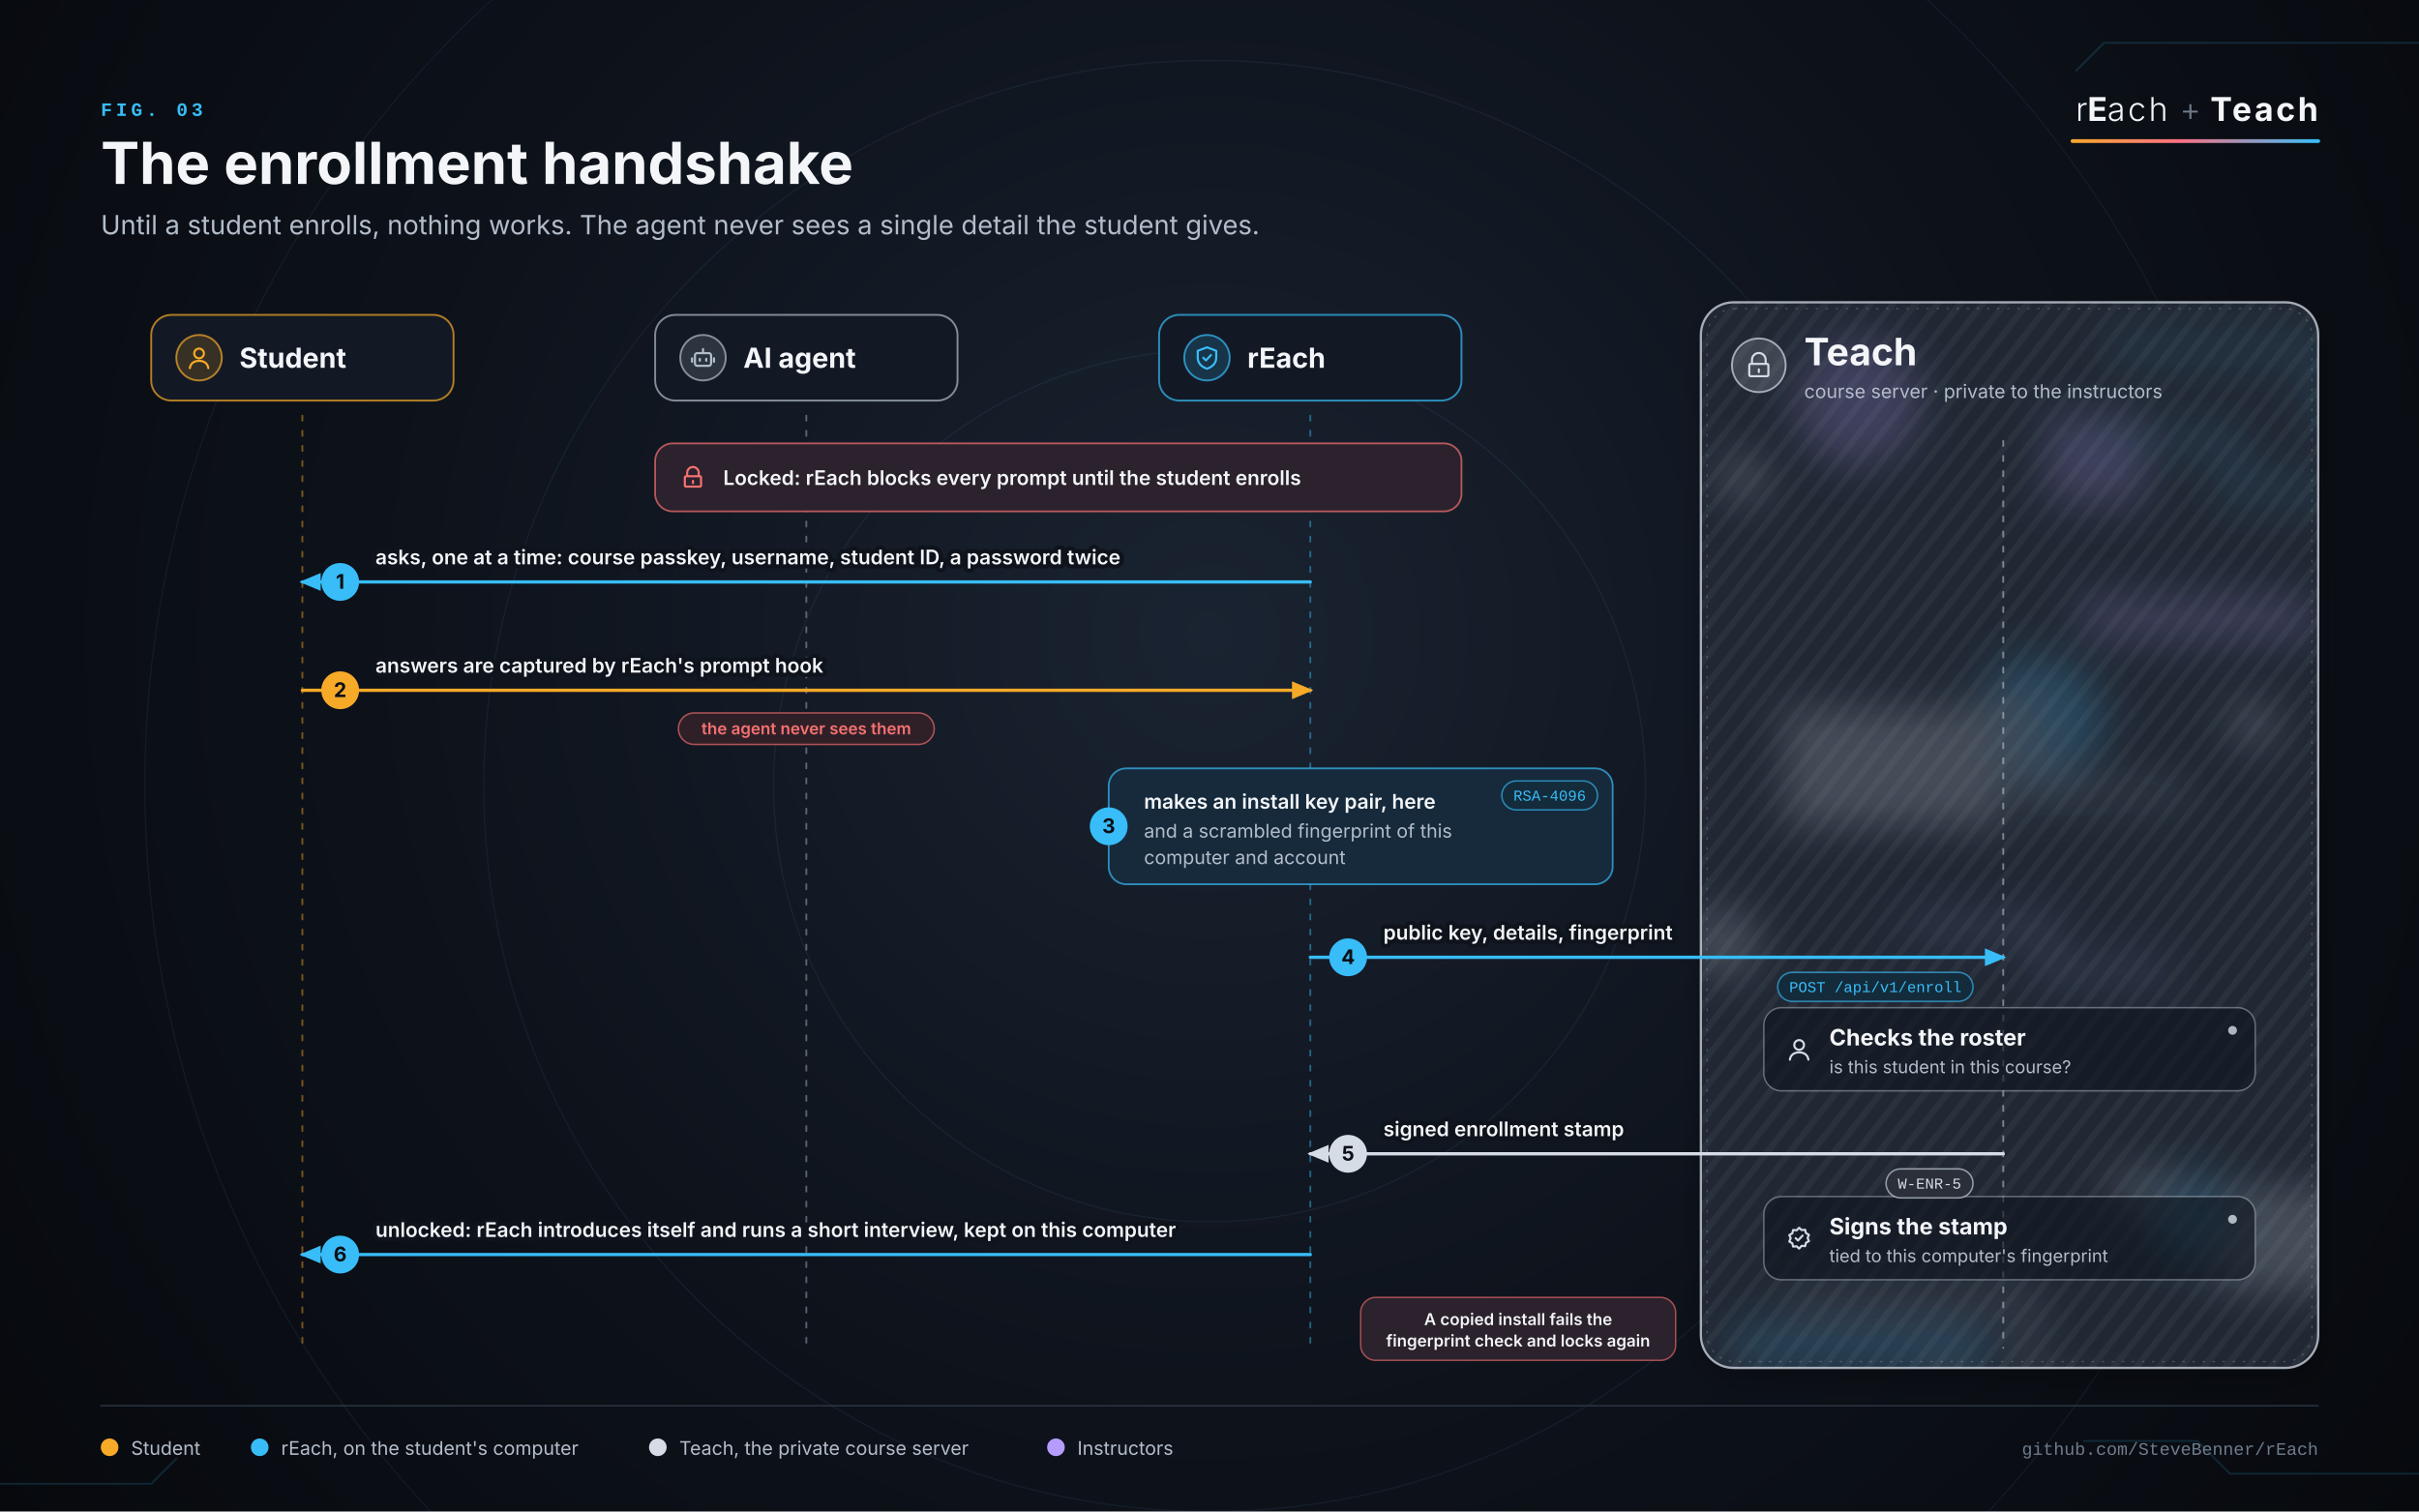
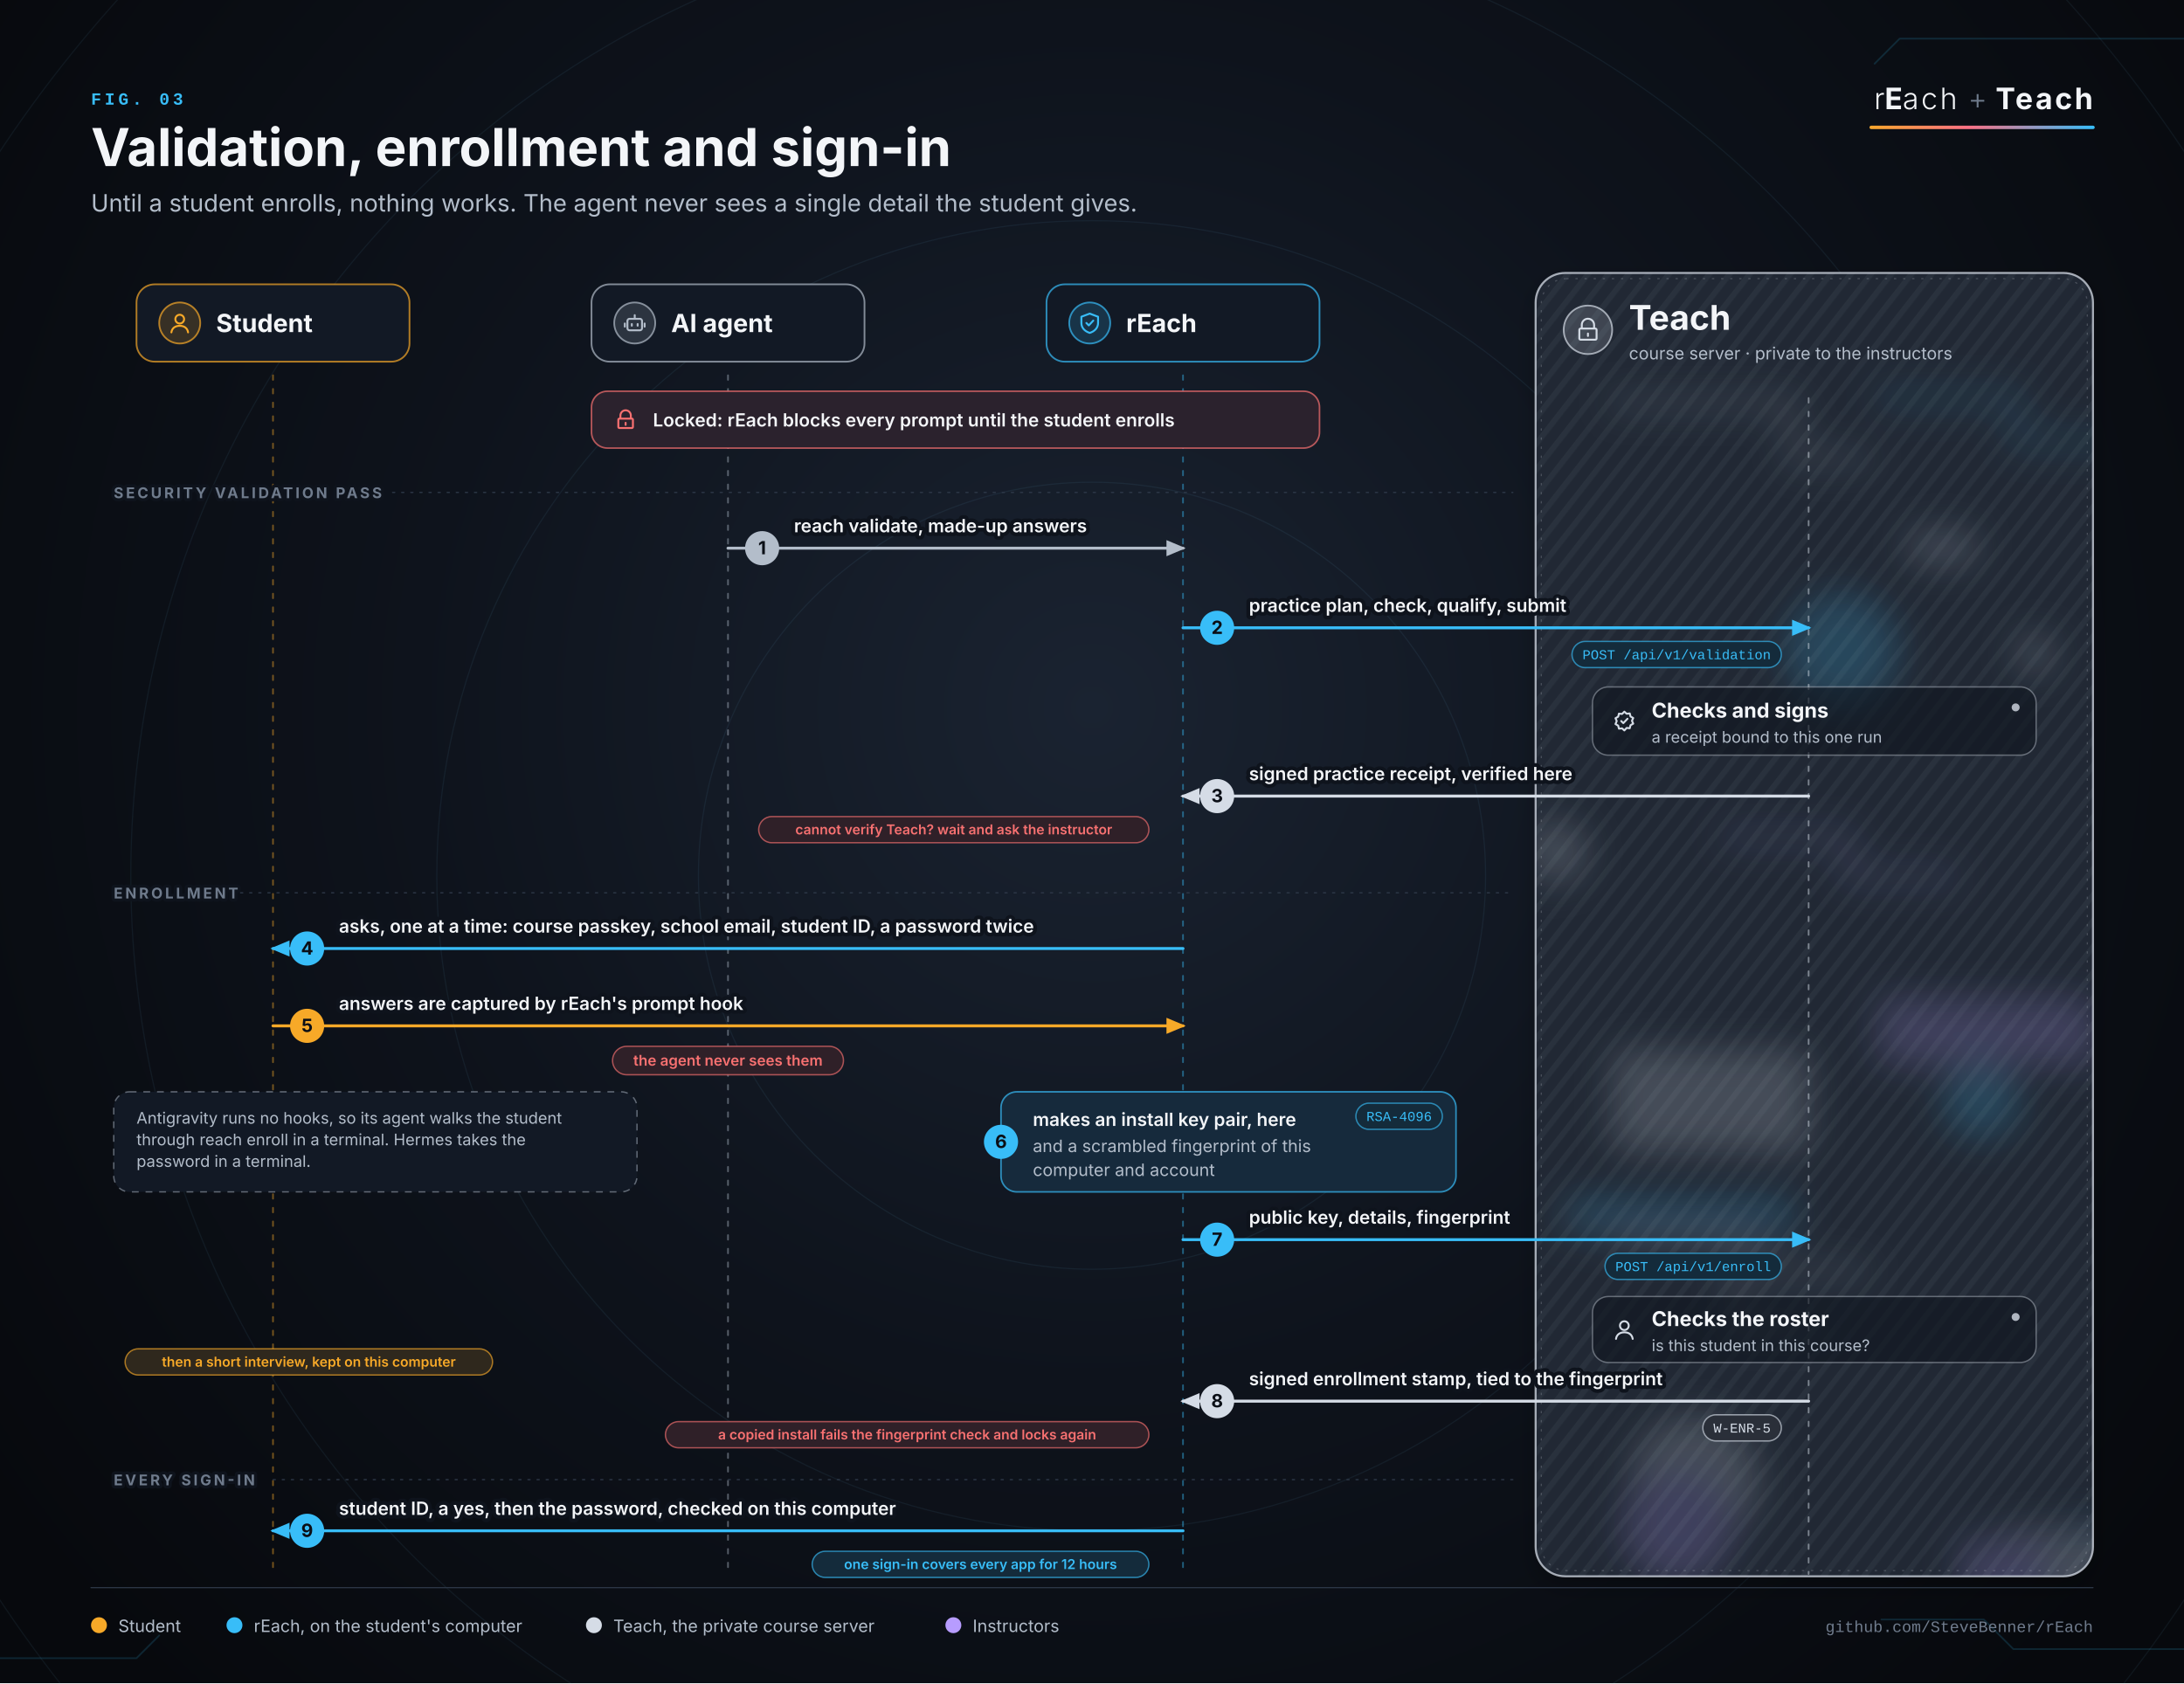
- <svg xmlns="http://www.w3.org/2000/svg" viewBox="0 0 1920 1200" width="1920" height="1200" role="img" aria-labelledby="t d">
+ <svg xmlns="http://www.w3.org/2000/svg" viewBox="0 0 1920 1480" width="1920" height="1480" role="img" aria-labelledby="t d">
  <defs>
-     <radialGradient id="bg" cx="960" cy="504" r="1190" gradientUnits="userSpaceOnUse">
+     <radialGradient id="bg" cx="960" cy="622" r="1190" gradientUnits="userSpaceOnUse">
      <stop offset="0" stop-color="#1a2331" />
      <stop offset=".5" stop-color="#0e131c" />
      <stop offset="1" stop-color="#07090d" />
    </radialGradient>
    <linearGradient id="warmcool" gradientUnits="userSpaceOnUse" x1="1640" y1="0" x2="1840" y2="0">
      <stop offset="0" stop-color="#f7a928" />
      <stop offset=".45" stop-color="#fb7185" />
      <stop offset="1" stop-color="#38bdf8" />
    </linearGradient>
    <filter id="soft" x="-20%" y="-20%" width="140%" height="150%">
      <feGaussianBlur stdDeviation="10" />
    </filter>
    <filter id="frostblur" x="-10%" y="-10%" width="120%" height="120%">
      <feGaussianBlur stdDeviation="16" />
    </filter>
    <pattern id="hatch" width="14" height="14" patternUnits="userSpaceOnUse" patternTransform="rotate(38)">
      <rect width="5" height="14" fill="#d5dce6" fill-opacity="0.05" />
    </pattern>
    <pattern id="dots" width="32" height="32" patternUnits="userSpaceOnUse">
      <circle cx="2" cy="2" r="1.3" fill="#2e3949" fill-opacity="0.07" />
    </pattern>
    <marker id="ar-student" viewBox="0 0 10 10" refX="8.6" refY="5" markerWidth="6.5" markerHeight="6.5" orient="auto-start-reverse">
      <path d="M0 .8L10 5L0 9.2Z" fill="#f7a928" />
    </marker>
    <marker id="ar-reach" viewBox="0 0 10 10" refX="8.6" refY="5" markerWidth="6.5" markerHeight="6.5" orient="auto-start-reverse">
      <path d="M0 .8L10 5L0 9.2Z" fill="#38bdf8" />
    </marker>
    <marker id="ar-teach" viewBox="0 0 10 10" refX="8.6" refY="5" markerWidth="6.5" markerHeight="6.5" orient="auto-start-reverse">
      <path d="M0 .8L10 5L0 9.2Z" fill="#d5dce6" />
    </marker>
    <marker id="ar-instructor" viewBox="0 0 10 10" refX="8.6" refY="5" markerWidth="6.5" markerHeight="6.5" orient="auto-start-reverse">
      <path d="M0 .8L10 5L0 9.2Z" fill="#b79cff" />
    </marker>
    <marker id="ar-ok" viewBox="0 0 10 10" refX="8.6" refY="5" markerWidth="6.5" markerHeight="6.5" orient="auto-start-reverse">
      <path d="M0 .8L10 5L0 9.2Z" fill="#34d399" />
    </marker>
    <marker id="ar-stop" viewBox="0 0 10 10" refX="8.6" refY="5" markerWidth="6.5" markerHeight="6.5" orient="auto-start-reverse">
      <path d="M0 .8L10 5L0 9.2Z" fill="#f87171" />
    </marker>
    <marker id="ar-soft" viewBox="0 0 10 10" refX="8.6" refY="5" markerWidth="6.5" markerHeight="6.5" orient="auto-start-reverse">
      <path d="M0 .8L10 5L0 9.2Z" fill="#b3bdca" />
    </marker>
  </defs>
-   <rect x="0" y="0" width="1920" height="1200" rx="0" fill="url(#bg)" />
+   <rect x="0" y="0" width="1920" height="1480" rx="0" fill="url(#bg)" />
  <g fill="none" stroke="#7dd3fc" stroke-opacity="0.07" stroke-width="1">
-     <circle cx="960" cy="624" r="346" />
-     <circle cx="960" cy="624" r="576" />
-     <circle cx="960" cy="624" r="845" />
-     <circle cx="960" cy="624" r="1152" />
+     <circle cx="960" cy="770" r="346" />
+     <circle cx="960" cy="770" r="576" />
+     <circle cx="960" cy="770" r="845" />
+     <circle cx="960" cy="770" r="1152" />
  </g>
  <g fill="none" stroke="#38bdf8" stroke-opacity=".16" stroke-width="1.5" stroke-linecap="round" stroke-linejoin="round">
    <path d="M1920 34H1670l-22 22" />
-     <path d="M1920 1170H1770l-26-26h-90" />
-     <path d="M0 1178H120l20-20" />
+     <path d="M1920 1450H1770l-26-26h-90" />
+     <path d="M0 1458H120l20-20" />
  </g>
  <text x="80" y="92" font-family="ui-monospace,'SF Mono',Menlo,Consolas,'Liberation Mono',monospace" font-size="15" font-weight="700" fill="#38bdf8" text-anchor="start" letter-spacing="3">FIG. 03</text>
-   <text x="80" y="146" font-family="Inter,-apple-system,BlinkMacSystemFont,'Segoe UI',Helvetica,Arial,sans-serif" font-size="46" font-weight="650" fill="#f3f5f8" text-anchor="start">The enrollment handshake</text>
+   <text x="80" y="146" font-family="Inter,-apple-system,BlinkMacSystemFont,'Segoe UI',Helvetica,Arial,sans-serif" font-size="46" font-weight="650" fill="#f3f5f8" text-anchor="start">Validation, enrollment and sign-in</text>
  <text x="80" y="186" font-family="Inter,-apple-system,BlinkMacSystemFont,'Segoe UI',Helvetica,Arial,sans-serif" font-size="21" font-weight="400" fill="#b3bdca" text-anchor="start">Until a student enrolls, nothing works. The agent never sees a single detail the student gives.</text>
  <text x="1840" y="96" text-anchor="end" font-family="Inter,-apple-system,BlinkMacSystemFont,'Segoe UI',Helvetica,Arial,sans-serif" font-size="26" font-weight="300" fill="#f3f5f8" letter-spacing="2">r<tspan font-weight="650">E</tspan>ach <tspan fill="#6f7b8c" font-weight="300">+</tspan>
    <tspan font-weight="650">Teach</tspan>
  </text>
  <path d="M1645.0 112H1840" stroke="url(#warmcool)" stroke-width="3" stroke-linecap="round" />
-   <rect x="1350" y="248" width="490" height="846" rx="26" fill="#000000" fill-opacity="0.27" filter="url(#soft)" />
-   <rect x="1350" y="240" width="490" height="846" rx="26" fill="#121925" />
+   <rect x="1350" y="248" width="490" height="1146" rx="26" fill="#000000" fill-opacity="0.27" filter="url(#soft)" />
+   <rect x="1350" y="240" width="490" height="1146" rx="26" fill="#121925" />
  <clipPath id="fr1">
-     <rect x="1350" y="240" width="490" height="846" rx="26" />
+     <rect x="1350" y="240" width="490" height="1146" rx="26" />
  </clipPath>
  <g clip-path="url(#fr1)">
    <g filter="url(#frostblur)" opacity="0.2">
-       <rect x="1759" y="943" width="140" height="81" rx="8" fill="#d5dce6" />
+       <rect x="1759" y="1344" width="151" height="81" rx="8" fill="#d5dce6" />
      <circle cx="1619" cy="572" r="51" fill="#38bdf8" />
-       <path d="M1421 1032h189v78h72" fill="none" stroke="#d5dce6" stroke-width="10" stroke-linecap="round" />
-       <rect x="1651" y="476" width="185" height="30" rx="8" fill="#b79cff" />
-       <circle cx="1384" cy="380" r="19" fill="#d5dce6" />
-       <path d="M1680 277h161v54h57" fill="none" stroke="#38bdf8" stroke-width="10" stroke-linecap="round" />
-       <rect x="1417" y="566" width="174" height="90" rx="8" fill="#d5dce6" />
-       <circle cx="1475" cy="319" r="50" fill="#b79cff" />
+       <path d="M1421 1090h104v78h72" fill="none" stroke="#d5dce6" stroke-width="10" stroke-linecap="round" />
+       <rect x="1651" y="877" width="192" height="60" rx="8" fill="#b79cff" />
+       <circle cx="1490" cy="1301" r="57" fill="#d5dce6" />
+       <path d="M1818 1345h171v54h57" fill="none" stroke="#38bdf8" stroke-width="10" stroke-linecap="round" />
+       <rect x="1417" y="923" width="174" height="90" rx="8" fill="#d5dce6" />
+       <circle cx="1475" cy="1343" r="50" fill="#b79cff" />
      <path d="M1373 1078h169v40h97" fill="none" stroke="#d5dce6" stroke-width="10" stroke-linecap="round" />
      <rect x="1377" y="1052" width="202" height="33" rx="8" fill="#38bdf8" />
      <circle cx="1789" cy="575" r="18" fill="#d5dce6" />
      <path d="M1518 736h107v35h93" fill="none" stroke="#b79cff" stroke-width="10" stroke-linecap="round" />
-       <rect x="1677" y="930" width="61" height="29" rx="8" fill="#d5dce6" />
+       <rect x="1677" y="467" width="61" height="29" rx="8" fill="#d5dce6" />
      <circle cx="1742" cy="967" r="35" fill="#38bdf8" />
-       <path d="M1418 568h194v62h118" fill="none" stroke="#d5dce6" stroke-width="10" stroke-linecap="round" />
-       <rect x="1625" y="330" width="77" height="69" rx="8" fill="#b79cff" />
+       <path d="M1418 354h158v49h65" fill="none" stroke="#d5dce6" stroke-width="10" stroke-linecap="round" />
+       <rect x="1723" y="1354" width="77" height="69" rx="8" fill="#b79cff" />
      <circle cx="1368" cy="749" r="28" fill="#d5dce6" />
      <path d="M1653 350h120v38h108" fill="none" stroke="#38bdf8" stroke-width="10" stroke-linecap="round" />
    </g>
-     <rect x="1350" y="240" width="490" height="846" fill="#dfe7f1" fill-opacity="0.075" />
-     <rect x="1350" y="240" width="490" height="846" fill="url(#hatch)" />
+     <rect x="1350" y="240" width="490" height="1146" fill="#dfe7f1" fill-opacity="0.075" />
+     <rect x="1350" y="240" width="490" height="1146" fill="url(#hatch)" />
  </g>
-   <rect x="1350" y="240" width="490" height="846" rx="26" fill="none" stroke="#d5dce6" stroke-width="1.8" stroke-opacity="0.75" />
-   <rect x="1355" y="245" width="480" height="836" rx="22" fill="none" stroke="#d5dce6" stroke-width="1" stroke-opacity="0.22" stroke-dasharray="2 6" />
+   <rect x="1350" y="240" width="490" height="1146" rx="26" fill="none" stroke="#d5dce6" stroke-width="1.8" stroke-opacity="0.75" />
+   <rect x="1355" y="245" width="480" height="1136" rx="22" fill="none" stroke="#d5dce6" stroke-width="1" stroke-opacity="0.22" stroke-dasharray="2 6" />
  <circle cx="1396" cy="290" r="21.32" fill="#d5dce6" fill-opacity="0.165" stroke="#d5dce6" stroke-width="1.5" stroke-opacity="0.7" />
  <path transform="translate(1383.0 277.0) scale(1.0833)" d="M7 11V8a5 5 0 0 1 10 0v3M6 11h12a1 1 0 0 1 1 1v7a1 1 0 0 1-1 1H6a1 1 0 0 1-1-1v-7a1 1 0 0 1 1-1ZM12 15v2" fill="none" stroke="#d5dce6" stroke-width="1.57" stroke-linecap="round" stroke-linejoin="round" />
  <text x="1432" y="290" font-family="Inter,-apple-system,BlinkMacSystemFont,'Segoe UI',Helvetica,Arial,sans-serif" font-size="30" font-weight="650" fill="#f3f5f8" text-anchor="start">Teach</text>
  <text x="1432" y="316" font-family="Inter,-apple-system,BlinkMacSystemFont,'Segoe UI',Helvetica,Arial,sans-serif" font-size="15" font-weight="400" fill="#b3bdca" text-anchor="start">course server · private to the instructors</text>
-   <line x1="240" y1="330" x2="240" y2="1070" stroke="#f7a928" stroke-width="1.5" stroke-linecap="round" stroke-opacity="0.45" stroke-dasharray="4 8" />
+   <line x1="240" y1="330" x2="240" y2="1384" stroke="#f7a928" stroke-width="1.5" stroke-linecap="round" stroke-opacity="0.45" stroke-dasharray="4 8" />
  <rect x="120" y="250" width="240" height="68" rx="16" fill="#121925" stroke="#f7a928" stroke-width="1.5" stroke-opacity="0.7" />
  <circle cx="158" cy="284" r="18.04" fill="#f7a928" fill-opacity="0.165" stroke="#f7a928" stroke-width="1.5" stroke-opacity="0.7" />
  <path transform="translate(147.0 273.0) scale(0.9167)" d="M12 12.5a4.2 4.2 0 1 0 0-8.4 4.2 4.2 0 0 0 0 8.4ZM4 21c.6-4.2 3.8-6.3 8-6.3s7.4 2.1 8 6.3" fill="none" stroke="#f7a928" stroke-width="1.85" stroke-linecap="round" stroke-linejoin="round" />
  <text x="190" y="292" font-family="Inter,-apple-system,BlinkMacSystemFont,'Segoe UI',Helvetica,Arial,sans-serif" font-size="22" font-weight="650" fill="#f3f5f8" text-anchor="start">Student</text>
-   <line x1="640" y1="330" x2="640" y2="1070" stroke="#b3bdca" stroke-width="1.5" stroke-linecap="round" stroke-opacity="0.45" stroke-dasharray="4 8" />
+   <line x1="640" y1="330" x2="640" y2="1384" stroke="#b3bdca" stroke-width="1.5" stroke-linecap="round" stroke-opacity="0.45" stroke-dasharray="4 8" />
  <rect x="520" y="250" width="240" height="68" rx="16" fill="#121925" stroke="#b3bdca" stroke-width="1.5" stroke-opacity="0.7" />
  <circle cx="558" cy="284" r="18.04" fill="#b3bdca" fill-opacity="0.165" stroke="#b3bdca" stroke-width="1.5" stroke-opacity="0.7" />
  <path transform="translate(547.0 273.0) scale(0.9167)" d="M7 8h10a2 2 0 0 1 2 2v7a2 2 0 0 1-2 2H7a2 2 0 0 1-2-2v-7a2 2 0 0 1 2-2ZM12 8V4.5M9.2 13v1.6M14.8 13v1.6M2.5 12.5v3M21.5 12.5v3" fill="none" stroke="#b3bdca" stroke-width="1.85" stroke-linecap="round" stroke-linejoin="round" />
  <text x="590" y="292" font-family="Inter,-apple-system,BlinkMacSystemFont,'Segoe UI',Helvetica,Arial,sans-serif" font-size="22" font-weight="650" fill="#f3f5f8" text-anchor="start">AI agent</text>
-   <line x1="1040" y1="330" x2="1040" y2="1070" stroke="#38bdf8" stroke-width="1.5" stroke-linecap="round" stroke-opacity="0.45" stroke-dasharray="4 8" />
+   <line x1="1040" y1="330" x2="1040" y2="1384" stroke="#38bdf8" stroke-width="1.5" stroke-linecap="round" stroke-opacity="0.45" stroke-dasharray="4 8" />
  <rect x="920" y="250" width="240" height="68" rx="16" fill="#121925" stroke="#38bdf8" stroke-width="1.5" stroke-opacity="0.7" />
  <circle cx="958" cy="284" r="18.04" fill="#38bdf8" fill-opacity="0.165" stroke="#38bdf8" stroke-width="1.5" stroke-opacity="0.7" />
  <path transform="translate(947.0 273.0) scale(0.9167)" d="M12 3l8 3v6c0 4.6-3.2 8-8 9.5C7.2 20 4 16.6 4 12V6l8-3ZM8.8 12l2.3 2.3 4.3-4.6" fill="none" stroke="#38bdf8" stroke-width="1.85" stroke-linecap="round" stroke-linejoin="round" />
  <text x="990" y="292" font-family="Inter,-apple-system,BlinkMacSystemFont,'Segoe UI',Helvetica,Arial,sans-serif" font-size="22" font-weight="650" fill="#f3f5f8" text-anchor="start">rEach</text>
-   <line x1="1590" y1="350" x2="1590" y2="1070" stroke="#d5dce6" stroke-width="1.5" stroke-linecap="round" stroke-opacity="0.5" stroke-dasharray="4 8" />
-   <rect x="520" y="352" width="640" height="54" rx="14" fill="#121925" />
-   <rect x="520" y="352" width="640" height="54" rx="14" fill="#f87171" fill-opacity="0.11" stroke="#f87171" stroke-width="1.4" stroke-opacity="0.7" />
-   <path transform="translate(539.0 368.0) scale(0.9167)" d="M7 11V8a5 5 0 0 1 10 0v3M6 11h12a1 1 0 0 1 1 1v7a1 1 0 0 1-1 1H6a1 1 0 0 1-1-1v-7a1 1 0 0 1 1-1ZM12 15v2" fill="none" stroke="#f87171" stroke-width="1.85" stroke-linecap="round" stroke-linejoin="round" />
-   <text x="574" y="385" font-family="Inter,-apple-system,BlinkMacSystemFont,'Segoe UI',Helvetica,Arial,sans-serif" font-size="16" font-weight="600" fill="#f3f5f8" text-anchor="start">Locked: rEach blocks every prompt until the student enrolls</text>
-   <path d="M1040 462L240 462" fill="none" stroke="#38bdf8" stroke-width="2.6" stroke-linecap="round" stroke-linejoin="round" marker-end="url(#ar-reach)" />
-   <circle cx="270" cy="462" r="15" fill="#38bdf8" />
-   <text x="270" y="467.4" font-family="Inter,-apple-system,BlinkMacSystemFont,'Segoe UI',Helvetica,Arial,sans-serif" font-size="16" font-weight="700" fill="#0b0f16" text-anchor="middle">1</text>
-   <text x="298" y="448" font-family="Inter,-apple-system,BlinkMacSystemFont,'Segoe UI',Helvetica,Arial,sans-serif" font-size="16" font-weight="600" fill="#f3f5f8" text-anchor="start" paint-order="stroke" stroke="#0e131c" stroke-width="6.7" stroke-linejoin="round">asks, one at a time: course passkey, username, student ID, a password twice</text>
-   <path d="M240 548L1040 548" fill="none" stroke="#f7a928" stroke-width="2.6" stroke-linecap="round" stroke-linejoin="round" marker-end="url(#ar-student)" />
-   <circle cx="270" cy="548" r="15" fill="#f7a928" />
-   <text x="270" y="553.4" font-family="Inter,-apple-system,BlinkMacSystemFont,'Segoe UI',Helvetica,Arial,sans-serif" font-size="16" font-weight="700" fill="#0b0f16" text-anchor="middle">2</text>
-   <text x="298" y="534" font-family="Inter,-apple-system,BlinkMacSystemFont,'Segoe UI',Helvetica,Arial,sans-serif" font-size="16" font-weight="600" fill="#f3f5f8" text-anchor="start" paint-order="stroke" stroke="#0e131c" stroke-width="6.7" stroke-linejoin="round">answers are captured by rEach's prompt hook</text>
-   <rect x="538.5" y="566" width="203" height="25" rx="12.5" fill="#0e131c" />
-   <rect x="538.5" y="566" width="203" height="25" rx="12.5" fill="#f87171" fill-opacity="0.143" stroke="#f87171" stroke-width="1.2" stroke-opacity="0.65" />
-   <text x="640.0" y="583.0" font-family="Inter,-apple-system,BlinkMacSystemFont,'Segoe UI',Helvetica,Arial,sans-serif" font-size="13" font-weight="600" fill="#f87171" text-anchor="middle">the agent never sees them</text>
-   <rect x="880" y="610" width="400" height="92" rx="14" fill="#121925" />
-   <rect x="880" y="610" width="400" height="92" rx="14" fill="#38bdf8" fill-opacity="0.11" stroke="#38bdf8" stroke-width="1.4" stroke-opacity="0.7" />
-   <circle cx="880" cy="656" r="15" fill="#38bdf8" />
-   <text x="880" y="661.4" font-family="Inter,-apple-system,BlinkMacSystemFont,'Segoe UI',Helvetica,Arial,sans-serif" font-size="16" font-weight="700" fill="#0b0f16" text-anchor="middle">3</text>
-   <text x="908" y="642" font-family="Inter,-apple-system,BlinkMacSystemFont,'Segoe UI',Helvetica,Arial,sans-serif" font-size="16" font-weight="600" fill="#f3f5f8" text-anchor="start">makes an install key pair, here</text>
-   <text x="908" y="665" font-family="Inter,-apple-system,BlinkMacSystemFont,'Segoe UI',Helvetica,Arial,sans-serif" font-size="15" font-weight="400" fill="#b3bdca" text-anchor="start">and a scrambled fingerprint of this</text>
-   <text x="908" y="686" font-family="Inter,-apple-system,BlinkMacSystemFont,'Segoe UI',Helvetica,Arial,sans-serif" font-size="15" font-weight="400" fill="#b3bdca" text-anchor="start">computer and account</text>
-   <rect x="1192" y="620" width="76" height="23" rx="11.5" fill="#0e131c" />
-   <rect x="1192" y="620" width="76" height="23" rx="11.5" fill="#38bdf8" fill-opacity="0.143" stroke="#38bdf8" stroke-width="1.2" stroke-opacity="0.65" />
-   <text x="1230.0" y="635.64" font-family="ui-monospace,'SF Mono',Menlo,Consolas,'Liberation Mono',monospace" font-size="12" font-weight="500" fill="#38bdf8" text-anchor="middle">RSA-4096</text>
-   <path d="M1040 760L1590 760" fill="none" stroke="#38bdf8" stroke-width="2.6" stroke-linecap="round" stroke-linejoin="round" marker-end="url(#ar-reach)" />
-   <circle cx="1070" cy="760" r="15" fill="#38bdf8" />
-   <text x="1070" y="765.4" font-family="Inter,-apple-system,BlinkMacSystemFont,'Segoe UI',Helvetica,Arial,sans-serif" font-size="16" font-weight="700" fill="#0b0f16" text-anchor="middle">4</text>
-   <text x="1098" y="746" font-family="Inter,-apple-system,BlinkMacSystemFont,'Segoe UI',Helvetica,Arial,sans-serif" font-size="16" font-weight="600" fill="#f3f5f8" text-anchor="start" paint-order="stroke" stroke="#0e131c" stroke-width="6.7" stroke-linejoin="round">public key, details, fingerprint</text>
-   <rect x="1411" y="772" width="155" height="23" rx="11.5" fill="#0e131c" />
-   <rect x="1411" y="772" width="155" height="23" rx="11.5" fill="#38bdf8" fill-opacity="0.143" stroke="#38bdf8" stroke-width="1.2" stroke-opacity="0.65" />
-   <text x="1488.5" y="787.64" font-family="ui-monospace,'SF Mono',Menlo,Consolas,'Liberation Mono',monospace" font-size="12" font-weight="500" fill="#38bdf8" text-anchor="middle">POST /api/v1/enroll</text>
-   <rect x="1400" y="800" width="390" height="66" rx="14" fill="#0f151f" fill-opacity="0.62" stroke="#d5dce6" stroke-width="1.2" stroke-opacity="0.4" />
-   <path transform="translate(1417.0 822.0) scale(0.9167)" d="M12 12.5a4.2 4.2 0 1 0 0-8.4 4.2 4.2 0 0 0 0 8.4ZM4 21c.6-4.2 3.8-6.3 8-6.3s7.4 2.1 8 6.3" fill="none" stroke="#d5dce6" stroke-width="1.85" stroke-linecap="round" stroke-linejoin="round" />
-   <text x="1452" y="830.0" font-family="Inter,-apple-system,BlinkMacSystemFont,'Segoe UI',Helvetica,Arial,sans-serif" font-size="18" font-weight="650" fill="#f3f5f8" text-anchor="start">Checks the roster</text>
-   <text x="1452" y="852.0" font-family="Inter,-apple-system,BlinkMacSystemFont,'Segoe UI',Helvetica,Arial,sans-serif" font-size="14" font-weight="400" fill="#b3bdca" text-anchor="start">is this student in this course?</text>
-   <circle cx="1772" cy="818" r="3.5" fill="#d5dce6" fill-opacity="0.8" />
-   <rect x="1400" y="950" width="390" height="66" rx="14" fill="#0f151f" fill-opacity="0.62" stroke="#d5dce6" stroke-width="1.2" stroke-opacity="0.4" />
-   <path transform="translate(1417.0 972.0) scale(0.9167)" d="M12 3l2.2 2 3-.3.7 2.9 2.6 1.5-1.200 2.7 1.200 2.7-2.6 1.5-.7 2.9-3-.3L12 21l-2.2-2-3 .3-.7-2.9-2.6-1.5L4.7 12 3.5 9.3l2.6-1.500.7-2.9 3 .3L12 3ZM9 12l2 2 4-4.2" fill="none" stroke="#d5dce6" stroke-width="1.85" stroke-linecap="round" stroke-linejoin="round" />
-   <text x="1452" y="980.0" font-family="Inter,-apple-system,BlinkMacSystemFont,'Segoe UI',Helvetica,Arial,sans-serif" font-size="18" font-weight="650" fill="#f3f5f8" text-anchor="start">Signs the stamp</text>
-   <text x="1452" y="1002.0" font-family="Inter,-apple-system,BlinkMacSystemFont,'Segoe UI',Helvetica,Arial,sans-serif" font-size="14" font-weight="400" fill="#b3bdca" text-anchor="start">tied to this computer's fingerprint</text>
-   <circle cx="1772" cy="968" r="3.5" fill="#d5dce6" fill-opacity="0.8" />
-   <path d="M1590 916L1040 916" fill="none" stroke="#d5dce6" stroke-width="2.6" stroke-linecap="round" stroke-linejoin="round" marker-end="url(#ar-teach)" />
-   <circle cx="1070" cy="916" r="15" fill="#d5dce6" />
-   <text x="1070" y="921.4" font-family="Inter,-apple-system,BlinkMacSystemFont,'Segoe UI',Helvetica,Arial,sans-serif" font-size="16" font-weight="700" fill="#0b0f16" text-anchor="middle">5</text>
-   <text x="1098" y="902" font-family="Inter,-apple-system,BlinkMacSystemFont,'Segoe UI',Helvetica,Arial,sans-serif" font-size="16" font-weight="600" fill="#f3f5f8" text-anchor="start" paint-order="stroke" stroke="#0e131c" stroke-width="6.7" stroke-linejoin="round">signed enrollment stamp</text>
-   <rect x="1497" y="928" width="69" height="23" rx="11.5" fill="#0e131c" />
-   <rect x="1497" y="928" width="69" height="23" rx="11.5" fill="#d5dce6" fill-opacity="0.143" stroke="#d5dce6" stroke-width="1.2" stroke-opacity="0.65" />
-   <text x="1531.5" y="943.64" font-family="ui-monospace,'SF Mono',Menlo,Consolas,'Liberation Mono',monospace" font-size="12" font-weight="500" fill="#d5dce6" text-anchor="middle">W-ENR-5</text>
-   <path d="M1040 996L240 996" fill="none" stroke="#38bdf8" stroke-width="2.6" stroke-linecap="round" stroke-linejoin="round" marker-end="url(#ar-reach)" />
-   <circle cx="270" cy="996" r="15" fill="#38bdf8" />
-   <text x="270" y="1001.4" font-family="Inter,-apple-system,BlinkMacSystemFont,'Segoe UI',Helvetica,Arial,sans-serif" font-size="16" font-weight="700" fill="#0b0f16" text-anchor="middle">6</text>
-   <text x="298" y="982" font-family="Inter,-apple-system,BlinkMacSystemFont,'Segoe UI',Helvetica,Arial,sans-serif" font-size="16" font-weight="600" fill="#f3f5f8" text-anchor="start" paint-order="stroke" stroke="#0e131c" stroke-width="6.7" stroke-linejoin="round">unlocked: rEach introduces itself and runs a short interview, kept on this computer</text>
-   <rect x="1080" y="1030" width="250" height="50" rx="12" fill="#121925" />
-   <rect x="1080" y="1030" width="250" height="50" rx="12" fill="#f87171" fill-opacity="0.11" stroke="#f87171" stroke-width="1.2" stroke-opacity="0.6" />
-   <text x="1205" y="1052" font-family="Inter,-apple-system,BlinkMacSystemFont,'Segoe UI',Helvetica,Arial,sans-serif" font-size="13" font-weight="600" fill="#f3f5f8" text-anchor="middle">A copied install fails the</text>
-   <text x="1205" y="1069" font-family="Inter,-apple-system,BlinkMacSystemFont,'Segoe UI',Helvetica,Arial,sans-serif" font-size="13" font-weight="600" fill="#f3f5f8" text-anchor="middle">fingerprint check and locks again</text>
-   <line x1="80" y1="1116" x2="1840" y2="1116" stroke="#2e3949" stroke-width="1" stroke-linecap="round" />
-   <circle cx="87" cy="1149" r="7" fill="#f7a928" />
-   <text x="104" y="1155" font-family="Inter,-apple-system,BlinkMacSystemFont,'Segoe UI',Helvetica,Arial,sans-serif" font-size="15" font-weight="400" fill="#b3bdca" text-anchor="start">Student</text>
-   <circle cx="206.125" cy="1149" r="7" fill="#38bdf8" />
-   <text x="223.125" y="1155" font-family="Inter,-apple-system,BlinkMacSystemFont,'Segoe UI',Helvetica,Arial,sans-serif" font-size="15" font-weight="400" fill="#b3bdca" text-anchor="start">rEach, on the student's computer</text>
-   <circle cx="522.125" cy="1149" r="7" fill="#d5dce6" />
-   <text x="539.125" y="1155" font-family="Inter,-apple-system,BlinkMacSystemFont,'Segoe UI',Helvetica,Arial,sans-serif" font-size="15" font-weight="400" fill="#b3bdca" text-anchor="start">Teach, the private course server</text>
-   <circle cx="838.125" cy="1149" r="7" fill="#b79cff" />
-   <text x="855.125" y="1155" font-family="Inter,-apple-system,BlinkMacSystemFont,'Segoe UI',Helvetica,Arial,sans-serif" font-size="15" font-weight="400" fill="#b3bdca" text-anchor="start">Instructors</text>
-   <text x="1840" y="1155" font-family="ui-monospace,'SF Mono',Menlo,Consolas,'Liberation Mono',monospace" font-size="14" font-weight="400" fill="#6f7b8c" text-anchor="end">github.com/SteveBenner/rEach</text>
+   <line x1="1590" y1="350" x2="1590" y2="1384" stroke="#d5dce6" stroke-width="1.5" stroke-linecap="round" stroke-opacity="0.5" stroke-dasharray="4 8" />
+   <rect x="520" y="344" width="640" height="50" rx="14" fill="#121925" />
+   <rect x="520" y="344" width="640" height="50" rx="14" fill="#f87171" fill-opacity="0.11" stroke="#f87171" stroke-width="1.4" stroke-opacity="0.7" />
+   <path transform="translate(539.0 358.0) scale(0.9167)" d="M7 11V8a5 5 0 0 1 10 0v3M6 11h12a1 1 0 0 1 1 1v7a1 1 0 0 1-1 1H6a1 1 0 0 1-1-1v-7a1 1 0 0 1 1-1ZM12 15v2" fill="none" stroke="#f87171" stroke-width="1.85" stroke-linecap="round" stroke-linejoin="round" />
+   <text x="574" y="375" font-family="Inter,-apple-system,BlinkMacSystemFont,'Segoe UI',Helvetica,Arial,sans-serif" font-size="16" font-weight="600" fill="#f3f5f8" text-anchor="start">Locked: rEach blocks every prompt until the student enrolls</text>
+   <text x="100" y="438" font-family="Inter,-apple-system,BlinkMacSystemFont,'Segoe UI',Helvetica,Arial,sans-serif" font-size="13" font-weight="700" fill="#6f7b8c" text-anchor="start" letter-spacing="2.2" paint-order="stroke" stroke="#0e131c" stroke-width="5.5" stroke-linejoin="round">SECURITY VALIDATION PASS</text>
+   <line x1="345.08" y1="433" x2="1330" y2="433" stroke="#2e3949" stroke-width="1" stroke-linecap="round" stroke-dasharray="2 6" />
+   <path d="M640 482L1040 482" fill="none" stroke="#b3bdca" stroke-width="2.6" stroke-linecap="round" stroke-linejoin="round" marker-end="url(#ar-soft)" />
+   <circle cx="670" cy="482" r="15" fill="#b3bdca" />
+   <text x="670" y="487.4" font-family="Inter,-apple-system,BlinkMacSystemFont,'Segoe UI',Helvetica,Arial,sans-serif" font-size="16" font-weight="700" fill="#0b0f16" text-anchor="middle">1</text>
+   <text x="698" y="468" font-family="Inter,-apple-system,BlinkMacSystemFont,'Segoe UI',Helvetica,Arial,sans-serif" font-size="16" font-weight="600" fill="#f3f5f8" text-anchor="start" paint-order="stroke" stroke="#0e131c" stroke-width="6.7" stroke-linejoin="round">reach validate, made-up answers</text>
+   <path d="M1040 552L1590 552" fill="none" stroke="#38bdf8" stroke-width="2.6" stroke-linecap="round" stroke-linejoin="round" marker-end="url(#ar-reach)" />
+   <circle cx="1070" cy="552" r="15" fill="#38bdf8" />
+   <text x="1070" y="557.4" font-family="Inter,-apple-system,BlinkMacSystemFont,'Segoe UI',Helvetica,Arial,sans-serif" font-size="16" font-weight="700" fill="#0b0f16" text-anchor="middle">2</text>
+   <text x="1098" y="538" font-family="Inter,-apple-system,BlinkMacSystemFont,'Segoe UI',Helvetica,Arial,sans-serif" font-size="16" font-weight="600" fill="#f3f5f8" text-anchor="start" paint-order="stroke" stroke="#0e131c" stroke-width="6.7" stroke-linejoin="round">practice plan, check, qualify, submit</text>
+   <rect x="1382" y="564" width="184" height="23" rx="11.5" fill="#0e131c" />
+   <rect x="1382" y="564" width="184" height="23" rx="11.5" fill="#38bdf8" fill-opacity="0.143" stroke="#38bdf8" stroke-width="1.2" stroke-opacity="0.65" />
+   <text x="1474.0" y="579.64" font-family="ui-monospace,'SF Mono',Menlo,Consolas,'Liberation Mono',monospace" font-size="12" font-weight="500" fill="#38bdf8" text-anchor="middle">POST /api/v1/validation</text>
+   <rect x="1400" y="604" width="390" height="60" rx="14" fill="#0f151f" fill-opacity="0.62" stroke="#d5dce6" stroke-width="1.2" stroke-opacity="0.4" />
+   <path transform="translate(1417.0 623.0) scale(0.9167)" d="M12 3l2.2 2 3-.3.7 2.9 2.6 1.5-1.200 2.7 1.200 2.7-2.6 1.5-.7 2.9-3-.3L12 21l-2.2-2-3 .3-.7-2.9-2.6-1.5L4.7 12 3.5 9.3l2.6-1.500.7-2.9 3 .3L12 3ZM9 12l2 2 4-4.2" fill="none" stroke="#d5dce6" stroke-width="1.85" stroke-linecap="round" stroke-linejoin="round" />
+   <text x="1452" y="631.0" font-family="Inter,-apple-system,BlinkMacSystemFont,'Segoe UI',Helvetica,Arial,sans-serif" font-size="18" font-weight="650" fill="#f3f5f8" text-anchor="start">Checks and signs</text>
+   <text x="1452" y="653.0" font-family="Inter,-apple-system,BlinkMacSystemFont,'Segoe UI',Helvetica,Arial,sans-serif" font-size="14" font-weight="400" fill="#b3bdca" text-anchor="start">a receipt bound to this one run</text>
+   <circle cx="1772" cy="622" r="3.5" fill="#d5dce6" fill-opacity="0.8" />
+   <path d="M1590 700L1040 700" fill="none" stroke="#d5dce6" stroke-width="2.6" stroke-linecap="round" stroke-linejoin="round" marker-end="url(#ar-teach)" />
+   <circle cx="1070" cy="700" r="15" fill="#d5dce6" />
+   <text x="1070" y="705.4" font-family="Inter,-apple-system,BlinkMacSystemFont,'Segoe UI',Helvetica,Arial,sans-serif" font-size="16" font-weight="700" fill="#0b0f16" text-anchor="middle">3</text>
+   <text x="1098" y="686" font-family="Inter,-apple-system,BlinkMacSystemFont,'Segoe UI',Helvetica,Arial,sans-serif" font-size="16" font-weight="600" fill="#f3f5f8" text-anchor="start" paint-order="stroke" stroke="#0e131c" stroke-width="6.7" stroke-linejoin="round">signed practice receipt, verified here</text>
+   <rect x="667" y="718" width="343" height="23" rx="11.5" fill="#0e131c" />
+   <rect x="667" y="718" width="343" height="23" rx="11.5" fill="#f87171" fill-opacity="0.143" stroke="#f87171" stroke-width="1.2" stroke-opacity="0.65" />
+   <text x="838.5" y="733.64" font-family="Inter,-apple-system,BlinkMacSystemFont,'Segoe UI',Helvetica,Arial,sans-serif" font-size="12" font-weight="600" fill="#f87171" text-anchor="middle">cannot verify Teach? wait and ask the instructor</text>
+   <text x="100" y="790" font-family="Inter,-apple-system,BlinkMacSystemFont,'Segoe UI',Helvetica,Arial,sans-serif" font-size="13" font-weight="700" fill="#6f7b8c" text-anchor="start" letter-spacing="2.2" paint-order="stroke" stroke="#0e131c" stroke-width="5.5" stroke-linejoin="round">ENROLLMENT</text>
+   <line x1="211.45" y1="785" x2="1330" y2="785" stroke="#2e3949" stroke-width="1" stroke-linecap="round" stroke-dasharray="2 6" />
+   <path d="M1040 834L240 834" fill="none" stroke="#38bdf8" stroke-width="2.6" stroke-linecap="round" stroke-linejoin="round" marker-end="url(#ar-reach)" />
+   <circle cx="270" cy="834" r="15" fill="#38bdf8" />
+   <text x="270" y="839.4" font-family="Inter,-apple-system,BlinkMacSystemFont,'Segoe UI',Helvetica,Arial,sans-serif" font-size="16" font-weight="700" fill="#0b0f16" text-anchor="middle">4</text>
+   <text x="298" y="820" font-family="Inter,-apple-system,BlinkMacSystemFont,'Segoe UI',Helvetica,Arial,sans-serif" font-size="16" font-weight="600" fill="#f3f5f8" text-anchor="start" paint-order="stroke" stroke="#0e131c" stroke-width="6.7" stroke-linejoin="round">asks, one at a time: course passkey, school email, student ID, a password twice</text>
+   <path d="M240 902L1040 902" fill="none" stroke="#f7a928" stroke-width="2.6" stroke-linecap="round" stroke-linejoin="round" marker-end="url(#ar-student)" />
+   <circle cx="270" cy="902" r="15" fill="#f7a928" />
+   <text x="270" y="907.4" font-family="Inter,-apple-system,BlinkMacSystemFont,'Segoe UI',Helvetica,Arial,sans-serif" font-size="16" font-weight="700" fill="#0b0f16" text-anchor="middle">5</text>
+   <text x="298" y="888" font-family="Inter,-apple-system,BlinkMacSystemFont,'Segoe UI',Helvetica,Arial,sans-serif" font-size="16" font-weight="600" fill="#f3f5f8" text-anchor="start" paint-order="stroke" stroke="#0e131c" stroke-width="6.7" stroke-linejoin="round">answers are captured by rEach's prompt hook</text>
+   <rect x="538.5" y="920" width="203" height="25" rx="12.5" fill="#0e131c" />
+   <rect x="538.5" y="920" width="203" height="25" rx="12.5" fill="#f87171" fill-opacity="0.143" stroke="#f87171" stroke-width="1.2" stroke-opacity="0.65" />
+   <text x="640.0" y="937.0" font-family="Inter,-apple-system,BlinkMacSystemFont,'Segoe UI',Helvetica,Arial,sans-serif" font-size="13" font-weight="600" fill="#f87171" text-anchor="middle">the agent never sees them</text>
+   <rect x="880" y="960" width="400" height="88" rx="14" fill="#121925" />
+   <rect x="880" y="960" width="400" height="88" rx="14" fill="#38bdf8" fill-opacity="0.11" stroke="#38bdf8" stroke-width="1.4" stroke-opacity="0.7" />
+   <circle cx="880" cy="1004" r="15" fill="#38bdf8" />
+   <text x="880" y="1009.4" font-family="Inter,-apple-system,BlinkMacSystemFont,'Segoe UI',Helvetica,Arial,sans-serif" font-size="16" font-weight="700" fill="#0b0f16" text-anchor="middle">6</text>
+   <text x="908" y="990" font-family="Inter,-apple-system,BlinkMacSystemFont,'Segoe UI',Helvetica,Arial,sans-serif" font-size="16" font-weight="600" fill="#f3f5f8" text-anchor="start">makes an install key pair, here</text>
+   <text x="908" y="1013" font-family="Inter,-apple-system,BlinkMacSystemFont,'Segoe UI',Helvetica,Arial,sans-serif" font-size="15" font-weight="400" fill="#b3bdca" text-anchor="start">and a scrambled fingerprint of this</text>
+   <text x="908" y="1034" font-family="Inter,-apple-system,BlinkMacSystemFont,'Segoe UI',Helvetica,Arial,sans-serif" font-size="15" font-weight="400" fill="#b3bdca" text-anchor="start">computer and account</text>
+   <rect x="1192" y="970" width="76" height="23" rx="11.5" fill="#0e131c" />
+   <rect x="1192" y="970" width="76" height="23" rx="11.5" fill="#38bdf8" fill-opacity="0.143" stroke="#38bdf8" stroke-width="1.2" stroke-opacity="0.65" />
+   <text x="1230.0" y="985.64" font-family="ui-monospace,'SF Mono',Menlo,Consolas,'Liberation Mono',monospace" font-size="12" font-weight="500" fill="#38bdf8" text-anchor="middle">RSA-4096</text>
+   <rect x="100" y="960" width="460" height="88" rx="14" fill="#121925" stroke="#b3bdca" stroke-width="1.2" stroke-opacity="0.5" stroke-dasharray="6 6" />
+   <text x="120" y="988" font-family="Inter,-apple-system,BlinkMacSystemFont,'Segoe UI',Helvetica,Arial,sans-serif" font-size="14" font-weight="400" fill="#b3bdca" text-anchor="start">Antigravity runs no hooks, so its agent walks the student</text>
+   <text x="120" y="1007" font-family="Inter,-apple-system,BlinkMacSystemFont,'Segoe UI',Helvetica,Arial,sans-serif" font-size="14" font-weight="400" fill="#b3bdca" text-anchor="start">through reach enroll in a terminal. Hermes takes the</text>
+   <text x="120" y="1026" font-family="Inter,-apple-system,BlinkMacSystemFont,'Segoe UI',Helvetica,Arial,sans-serif" font-size="14" font-weight="400" fill="#b3bdca" text-anchor="start">password in a terminal.</text>
+   <path d="M1040 1090L1590 1090" fill="none" stroke="#38bdf8" stroke-width="2.6" stroke-linecap="round" stroke-linejoin="round" marker-end="url(#ar-reach)" />
+   <circle cx="1070" cy="1090" r="15" fill="#38bdf8" />
+   <text x="1070" y="1095.4" font-family="Inter,-apple-system,BlinkMacSystemFont,'Segoe UI',Helvetica,Arial,sans-serif" font-size="16" font-weight="700" fill="#0b0f16" text-anchor="middle">7</text>
+   <text x="1098" y="1076" font-family="Inter,-apple-system,BlinkMacSystemFont,'Segoe UI',Helvetica,Arial,sans-serif" font-size="16" font-weight="600" fill="#f3f5f8" text-anchor="start" paint-order="stroke" stroke="#0e131c" stroke-width="6.7" stroke-linejoin="round">public key, details, fingerprint</text>
+   <rect x="1411" y="1102" width="155" height="23" rx="11.5" fill="#0e131c" />
+   <rect x="1411" y="1102" width="155" height="23" rx="11.5" fill="#38bdf8" fill-opacity="0.143" stroke="#38bdf8" stroke-width="1.2" stroke-opacity="0.65" />
+   <text x="1488.5" y="1117.64" font-family="ui-monospace,'SF Mono',Menlo,Consolas,'Liberation Mono',monospace" font-size="12" font-weight="500" fill="#38bdf8" text-anchor="middle">POST /api/v1/enroll</text>
+   <rect x="1400" y="1140" width="390" height="58" rx="14" fill="#0f151f" fill-opacity="0.62" stroke="#d5dce6" stroke-width="1.2" stroke-opacity="0.4" />
+   <path transform="translate(1417.0 1158.0) scale(0.9167)" d="M12 12.5a4.2 4.2 0 1 0 0-8.4 4.2 4.2 0 0 0 0 8.4ZM4 21c.6-4.2 3.8-6.3 8-6.3s7.4 2.1 8 6.3" fill="none" stroke="#d5dce6" stroke-width="1.85" stroke-linecap="round" stroke-linejoin="round" />
+   <text x="1452" y="1166.0" font-family="Inter,-apple-system,BlinkMacSystemFont,'Segoe UI',Helvetica,Arial,sans-serif" font-size="18" font-weight="650" fill="#f3f5f8" text-anchor="start">Checks the roster</text>
+   <text x="1452" y="1188.0" font-family="Inter,-apple-system,BlinkMacSystemFont,'Segoe UI',Helvetica,Arial,sans-serif" font-size="14" font-weight="400" fill="#b3bdca" text-anchor="start">is this student in this course?</text>
+   <circle cx="1772" cy="1158" r="3.5" fill="#d5dce6" fill-opacity="0.8" />
+   <path d="M1590 1232L1040 1232" fill="none" stroke="#d5dce6" stroke-width="2.6" stroke-linecap="round" stroke-linejoin="round" marker-end="url(#ar-teach)" />
+   <circle cx="1070" cy="1232" r="15" fill="#d5dce6" />
+   <text x="1070" y="1237.4" font-family="Inter,-apple-system,BlinkMacSystemFont,'Segoe UI',Helvetica,Arial,sans-serif" font-size="16" font-weight="700" fill="#0b0f16" text-anchor="middle">8</text>
+   <text x="1098" y="1218" font-family="Inter,-apple-system,BlinkMacSystemFont,'Segoe UI',Helvetica,Arial,sans-serif" font-size="16" font-weight="600" fill="#f3f5f8" text-anchor="start" paint-order="stroke" stroke="#0e131c" stroke-width="6.7" stroke-linejoin="round">signed enrollment stamp, tied to the fingerprint</text>
+   <rect x="1497" y="1244" width="69" height="23" rx="11.5" fill="#0e131c" />
+   <rect x="1497" y="1244" width="69" height="23" rx="11.5" fill="#d5dce6" fill-opacity="0.143" stroke="#d5dce6" stroke-width="1.2" stroke-opacity="0.65" />
+   <text x="1531.5" y="1259.64" font-family="ui-monospace,'SF Mono',Menlo,Consolas,'Liberation Mono',monospace" font-size="12" font-weight="500" fill="#d5dce6" text-anchor="middle">W-ENR-5</text>
+   <rect x="585" y="1250" width="425" height="23" rx="11.5" fill="#0e131c" />
+   <rect x="585" y="1250" width="425" height="23" rx="11.5" fill="#f87171" fill-opacity="0.143" stroke="#f87171" stroke-width="1.2" stroke-opacity="0.65" />
+   <text x="797.5" y="1265.64" font-family="Inter,-apple-system,BlinkMacSystemFont,'Segoe UI',Helvetica,Arial,sans-serif" font-size="12" font-weight="600" fill="#f87171" text-anchor="middle">a copied install fails the fingerprint check and locks again</text>
+   <rect x="110" y="1186" width="323" height="23" rx="11.5" fill="#0e131c" />
+   <rect x="110" y="1186" width="323" height="23" rx="11.5" fill="#f7a928" fill-opacity="0.143" stroke="#f7a928" stroke-width="1.2" stroke-opacity="0.65" />
+   <text x="271.5" y="1201.64" font-family="Inter,-apple-system,BlinkMacSystemFont,'Segoe UI',Helvetica,Arial,sans-serif" font-size="12" font-weight="600" fill="#f7a928" text-anchor="middle">then a short interview, kept on this computer</text>
+   <text x="100" y="1306" font-family="Inter,-apple-system,BlinkMacSystemFont,'Segoe UI',Helvetica,Arial,sans-serif" font-size="13" font-weight="700" fill="#6f7b8c" text-anchor="start" letter-spacing="2.2" paint-order="stroke" stroke="#0e131c" stroke-width="5.5" stroke-linejoin="round">EVERY SIGN-IN</text>
+   <line x1="240.085" y1="1301" x2="1330" y2="1301" stroke="#2e3949" stroke-width="1" stroke-linecap="round" stroke-dasharray="2 6" />
+   <path d="M1040 1346L240 1346" fill="none" stroke="#38bdf8" stroke-width="2.6" stroke-linecap="round" stroke-linejoin="round" marker-end="url(#ar-reach)" />
+   <circle cx="270" cy="1346" r="15" fill="#38bdf8" />
+   <text x="270" y="1351.4" font-family="Inter,-apple-system,BlinkMacSystemFont,'Segoe UI',Helvetica,Arial,sans-serif" font-size="16" font-weight="700" fill="#0b0f16" text-anchor="middle">9</text>
+   <text x="298" y="1332" font-family="Inter,-apple-system,BlinkMacSystemFont,'Segoe UI',Helvetica,Arial,sans-serif" font-size="16" font-weight="600" fill="#f3f5f8" text-anchor="start" paint-order="stroke" stroke="#0e131c" stroke-width="6.7" stroke-linejoin="round">student ID, a yes, then the password, checked on this computer</text>
+   <rect x="714" y="1364" width="296" height="23" rx="11.5" fill="#0e131c" />
+   <rect x="714" y="1364" width="296" height="23" rx="11.5" fill="#38bdf8" fill-opacity="0.143" stroke="#38bdf8" stroke-width="1.2" stroke-opacity="0.65" />
+   <text x="862.0" y="1379.64" font-family="Inter,-apple-system,BlinkMacSystemFont,'Segoe UI',Helvetica,Arial,sans-serif" font-size="12" font-weight="600" fill="#38bdf8" text-anchor="middle">one sign-in covers every app for 12 hours</text>
+   <line x1="80" y1="1396" x2="1840" y2="1396" stroke="#2e3949" stroke-width="1" stroke-linecap="round" />
+   <circle cx="87" cy="1429" r="7" fill="#f7a928" />
+   <text x="104" y="1435" font-family="Inter,-apple-system,BlinkMacSystemFont,'Segoe UI',Helvetica,Arial,sans-serif" font-size="15" font-weight="400" fill="#b3bdca" text-anchor="start">Student</text>
+   <circle cx="206.125" cy="1429" r="7" fill="#38bdf8" />
+   <text x="223.125" y="1435" font-family="Inter,-apple-system,BlinkMacSystemFont,'Segoe UI',Helvetica,Arial,sans-serif" font-size="15" font-weight="400" fill="#b3bdca" text-anchor="start">rEach, on the student's computer</text>
+   <circle cx="522.125" cy="1429" r="7" fill="#d5dce6" />
+   <text x="539.125" y="1435" font-family="Inter,-apple-system,BlinkMacSystemFont,'Segoe UI',Helvetica,Arial,sans-serif" font-size="15" font-weight="400" fill="#b3bdca" text-anchor="start">Teach, the private course server</text>
+   <circle cx="838.125" cy="1429" r="7" fill="#b79cff" />
+   <text x="855.125" y="1435" font-family="Inter,-apple-system,BlinkMacSystemFont,'Segoe UI',Helvetica,Arial,sans-serif" font-size="15" font-weight="400" fill="#b3bdca" text-anchor="start">Instructors</text>
+   <text x="1840" y="1435" font-family="ui-monospace,'SF Mono',Menlo,Consolas,'Liberation Mono',monospace" font-size="14" font-weight="400" fill="#6f7b8c" text-anchor="end">github.com/SteveBenner/rEach</text>
</svg>
